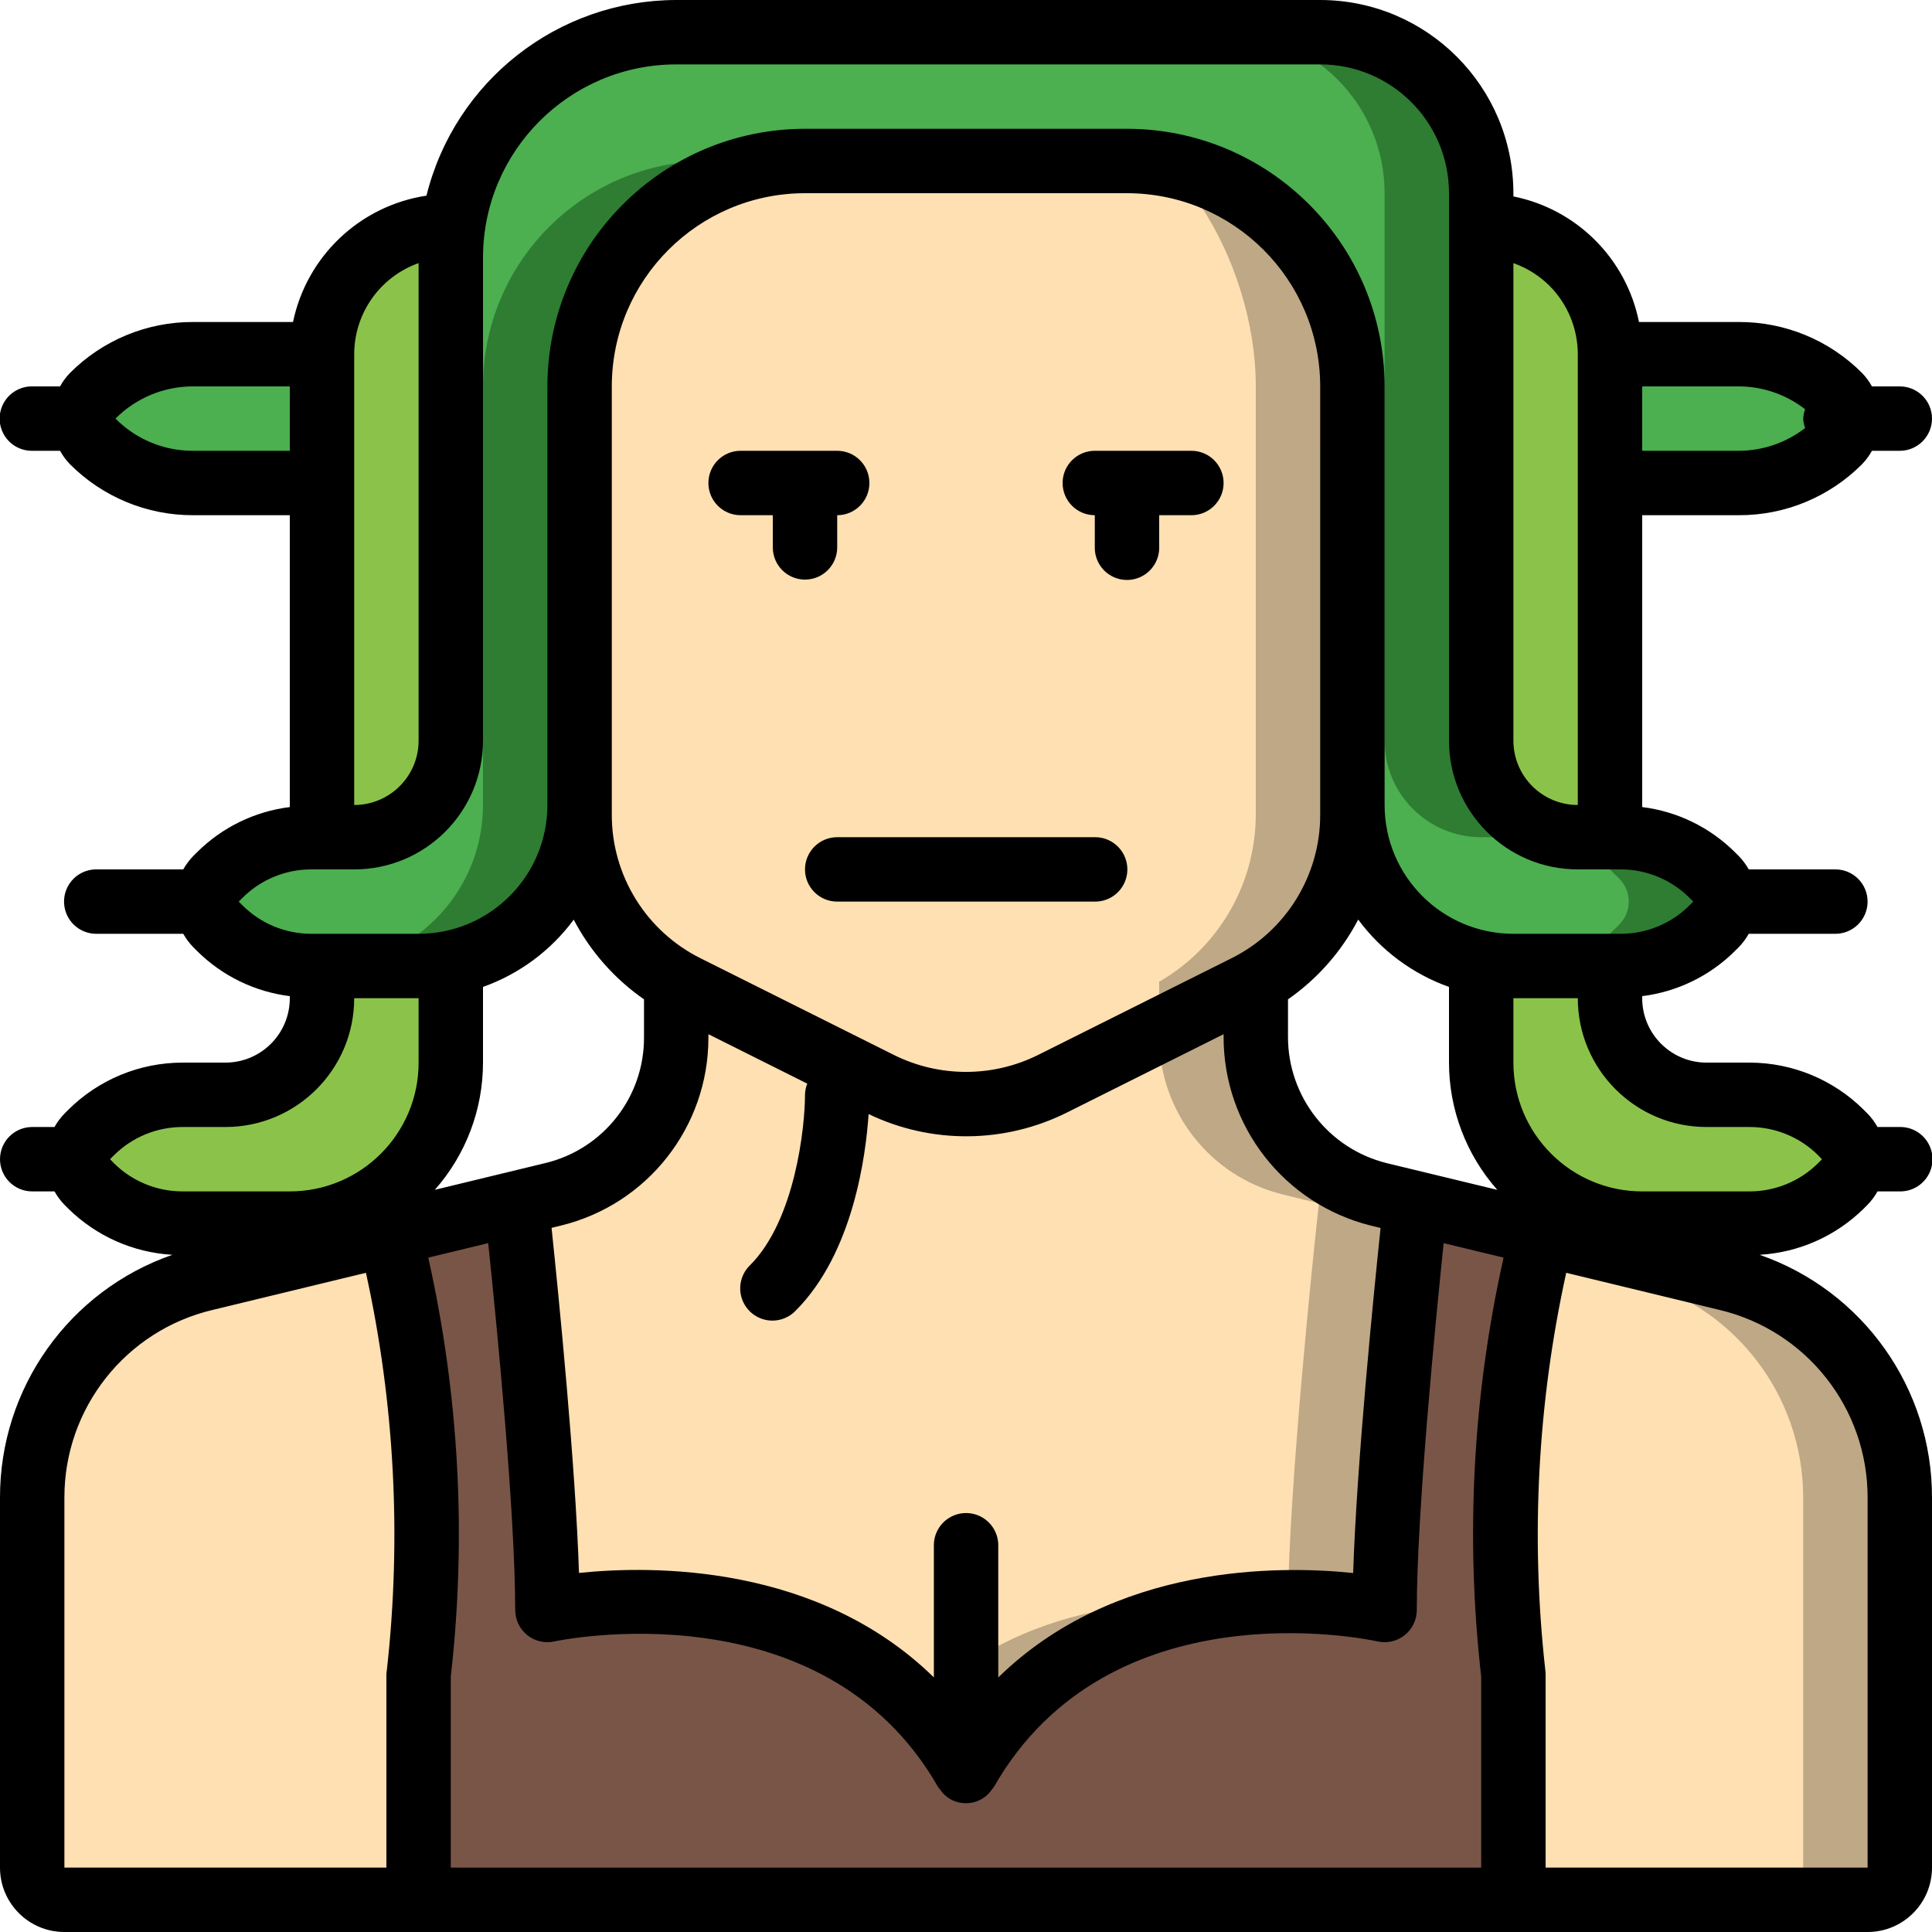
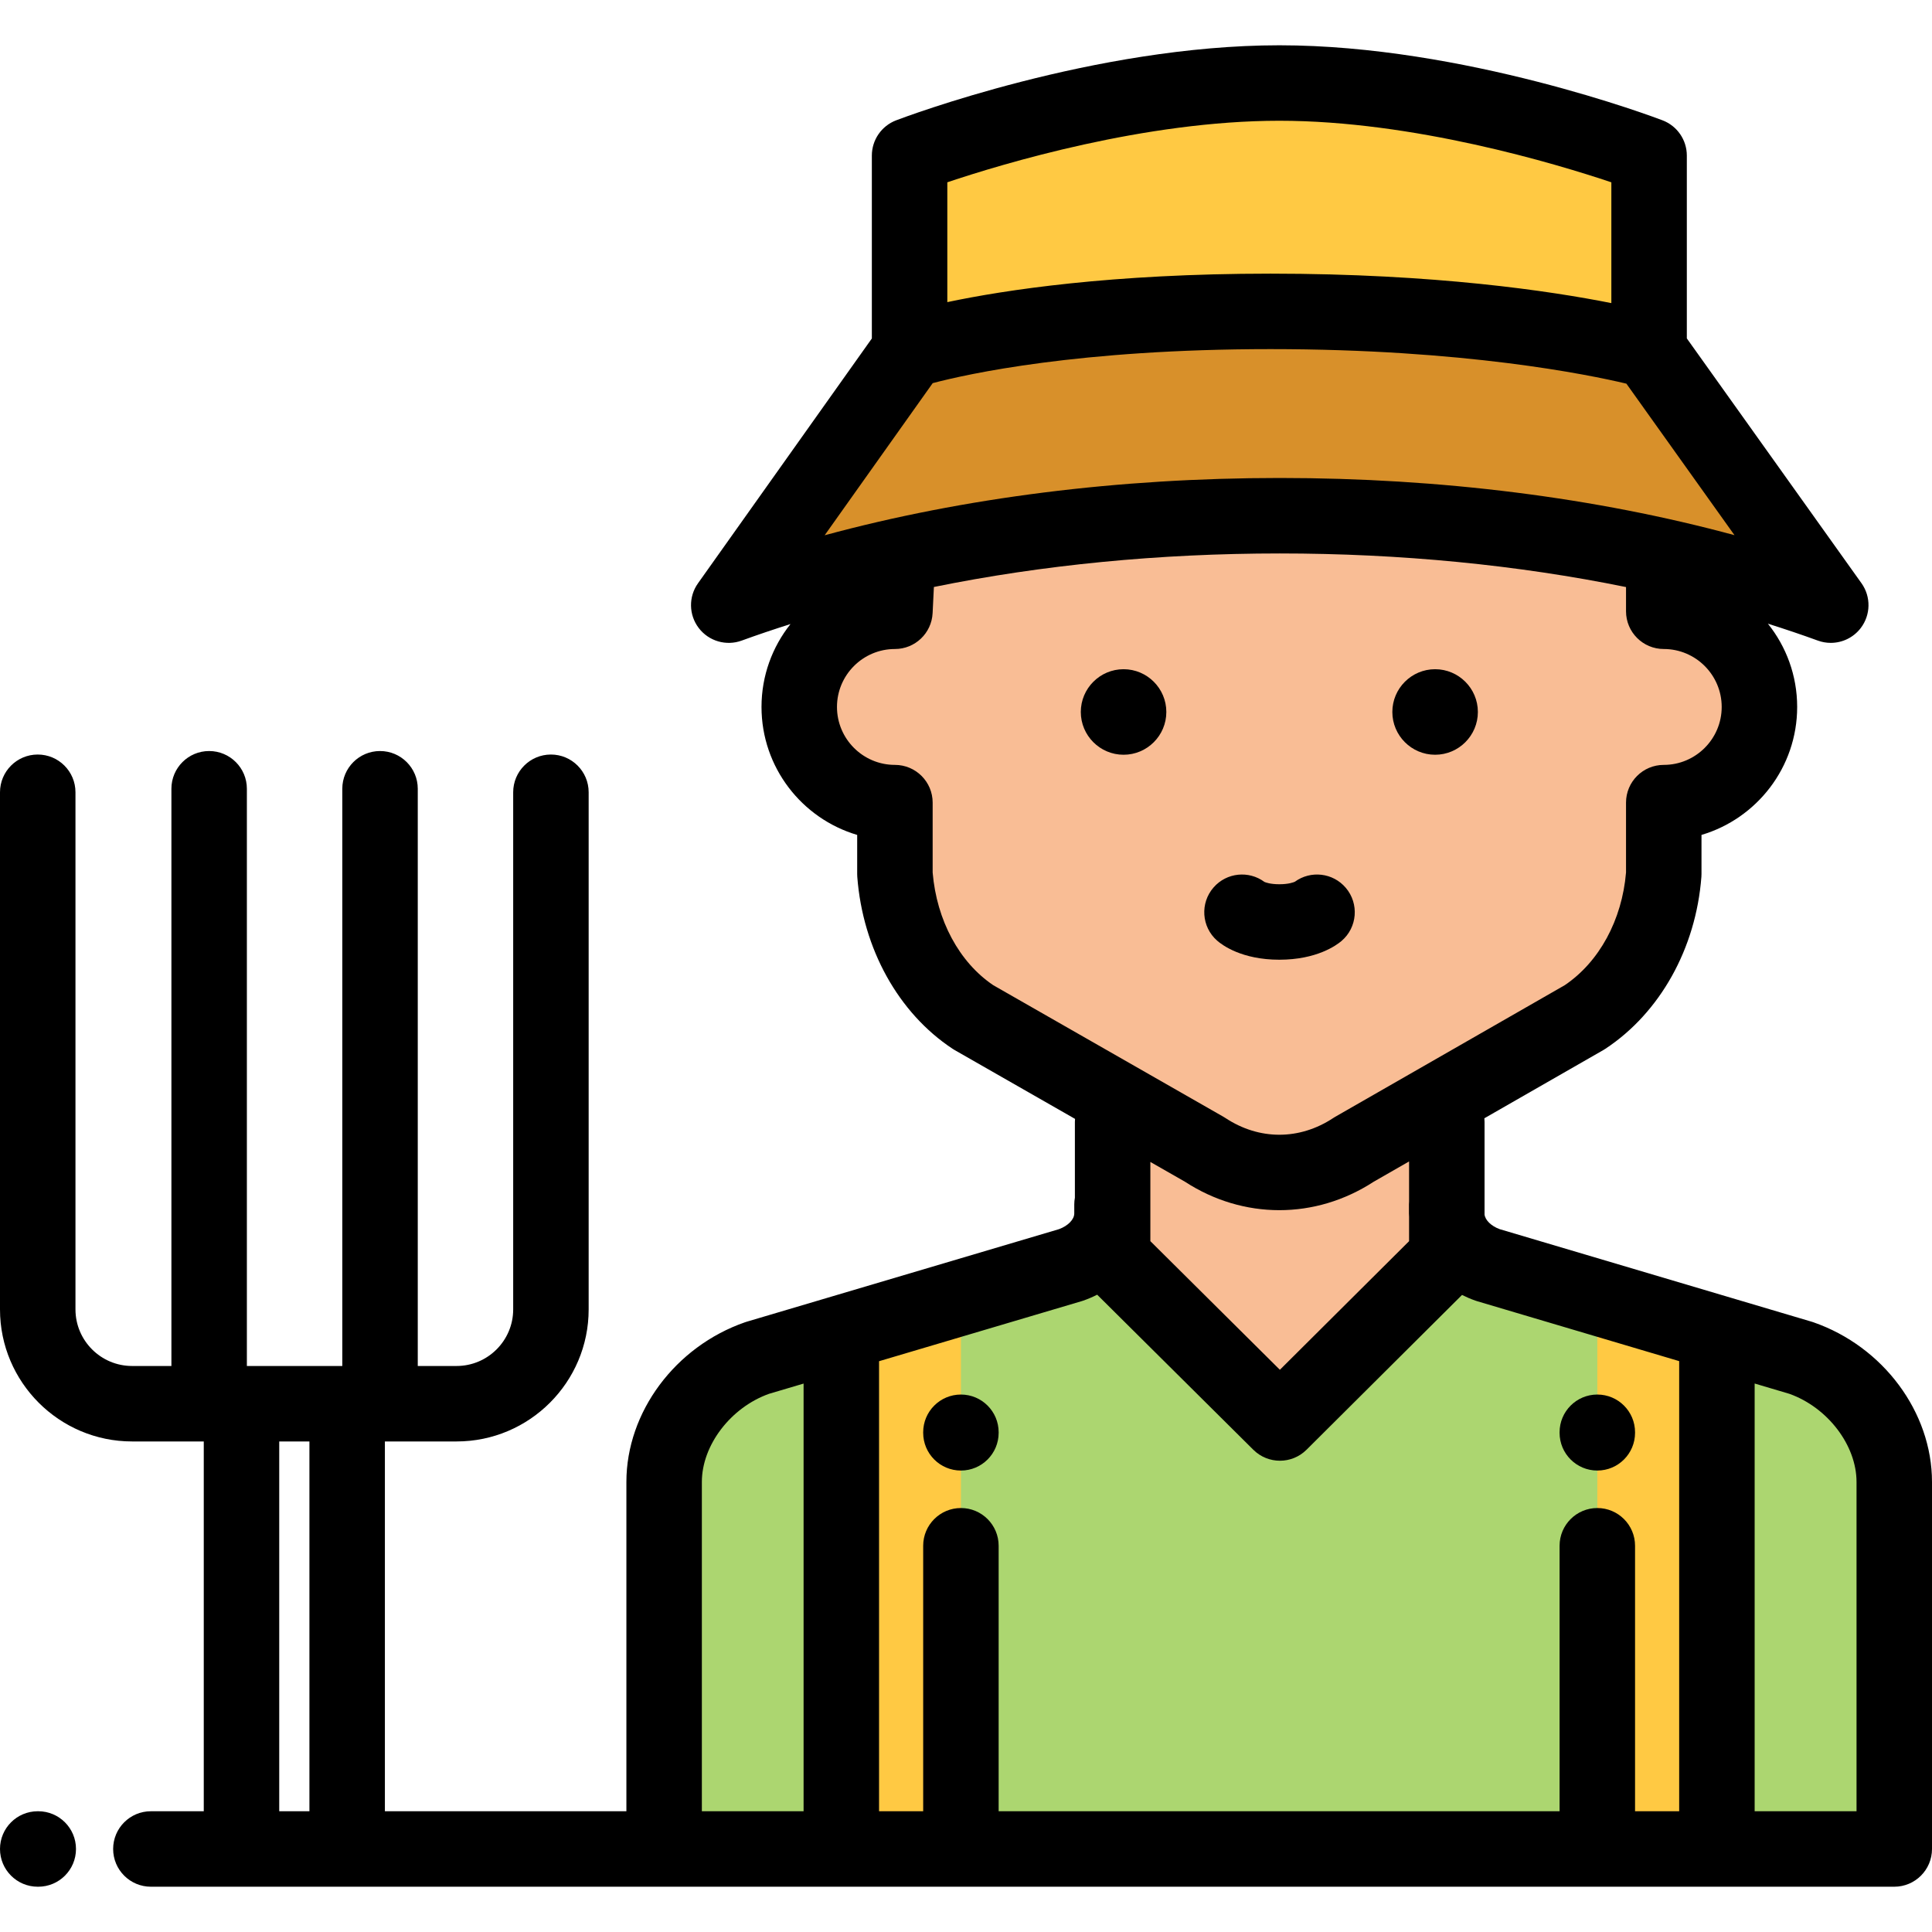
- <svg xmlns="http://www.w3.org/2000/svg" height="512pt" viewBox="0 0 512 512" width="512pt">
-   <path d="M89.602 128H51.199a37.562 37.562 0 0 1-26.625-11.008 8.659 8.659 0 0 1 0-12.117A37.562 37.562 0 0 1 51.2 93.867h38.403zm0 0M422.398 128h38.403a37.562 37.562 0 0 0 26.625-11.008 8.659 8.659 0 0 0 0-12.117A37.562 37.562 0 0 0 460.8 93.867h-38.403zm0 0" fill="#4caf50" />
-   <path d="M375.125 318.89c-1.621 14.848-8.191 77.739-8.191 107.778a129.078 129.078 0 0 0-25.602-2.219c-3.93-.004-7.863.196-11.773.598h-.172A90.526 90.526 0 0 0 256 469.332a83.97 83.97 0 0 0-12.8-17.152c-27.22-28.328-66.645-28.926-86.188-27.133h-.168c-3.953.332-7.883.875-11.778 1.621v-2.219c-.34-30.804-6.57-91.05-8.191-105.558l9.727-2.391c19.125-4.66 32.59-21.785 32.597-41.469V260.18h153.602v14.593c-.008 19.747 13.437 36.957 32.597 41.727l1.024.258zm0 0" fill="#bfa885" />
-   <path d="M369.066 172.8l23.47-113.066a34.101 34.101 0 0 1 24.148 9.985 34.095 34.095 0 0 1 9.984 24.148v170.668c0 14.137 11.46 25.598 25.598 25.598h11.437a34.134 34.134 0 0 1 24.149 9.984l1.023 1.024c3.328 3.355 3.328 8.765 0 12.117l-1.023 1.023a34.118 34.118 0 0 1-24.149 9.985H435.2c-23.562 0-42.664-19.102-42.664-42.664v-26.454zm0 0M119.465 255.148v26.454a42.655 42.655 0 0 1-12.496 30.168A42.648 42.648 0 0 1 76.8 324.266H48.297a34.118 34.118 0 0 1-24.149-9.985l-1.023-1.023c-3.328-3.352-3.328-8.762 0-12.117l1.023-1.024a34.134 34.134 0 0 1 24.149-9.984h11.437c14.137 0 25.598-11.461 25.598-25.598V93.867c0-18.851 15.285-34.133 34.133-34.133v8.532L135.109 192zm0 0" fill="#8bc34a" />
-   <path d="M119.465 448l-8.531 55.465H17.066a8.532 8.532 0 0 1-8.53-8.531v-98.047c-.005-27.59 18.91-51.586 45.737-58.028l48.895-11.863A534.179 534.179 0 0 1 119.465 448zm0 0" fill="#ffe0b2" />
-   <path d="M503.465 396.887v98.047c0 4.71-3.82 8.53-8.531 8.53h-93.868l-19.199-58.28s10.238-55.551 25.43-112.383c.512-1.965 1.023-3.84 1.535-5.805l8.106 1.965 40.789 9.898c26.828 6.442 45.742 30.438 45.738 58.028zm0 0M358.398 102.398v113.41a51.202 51.202 0 0 1-28.328 45.825l-51.199 25.597a50.762 50.762 0 0 1-35.672 3.672 43.211 43.211 0 0 1-10.07-3.672l-51.2-25.597a51.202 51.202 0 0 1-28.327-45.824V85.332c0-33.023 27.304-56.148 60.328-56.148h89.004c33.023 0 55.464 40.191 55.464 73.214zm0 0" fill="#bfa885" />
-   <path d="M332.8 102.398v113.41a51.205 51.205 0 0 1-28.331 45.825l-51.2 25.597a43.211 43.211 0 0 1-10.07 3.672 43.211 43.211 0 0 1-10.07-3.672l-51.2-25.597a51.202 51.202 0 0 1-28.327-45.824V85.332c0-33.023 27.304-56.148 60.328-56.148h63.402c33.027 0 55.469 40.191 55.469 73.214zm0 0" fill="#ffe0b2" />
-   <path d="M454.742 244.992l-1.023 1.024A34.136 34.136 0 0 1 429.566 256h-28.5c-23.562 0-42.668-19.102-42.668-42.668V102.398c0-32.988-26.742-59.73-59.73-59.73h-85.336c-32.988 0-59.73 26.742-59.73 59.73v110.934c0 23.566-19.106 42.668-42.668 42.668h-28.5a34.143 34.143 0 0 1-24.153-9.984l-1.023-1.024c-3.328-3.355-3.328-8.765 0-12.117l1.023-1.023a34.127 34.127 0 0 1 24.153-9.985h11.433c14.137 0 25.598-11.46 25.598-25.601v-128c0-32.989 26.746-59.73 59.734-59.73h170.668a42.648 42.648 0 0 1 30.168 12.495c8.004 8 12.5 18.852 12.5 30.168v145.067c0 14.14 11.461 25.601 25.598 25.601h11.433a34.12 34.12 0 0 1 24.153 9.985l1.023 1.023c3.328 3.352 3.328 8.762 0 12.117zm0 0" fill="#2e7d32" />
-   <path d="M349.527 318.89c-1.625 14.508-7.851 74.755-8.195 105.56v2.218a112.805 112.805 0 0 0-11.773-1.621h-.172c-19.543-1.793-58.965-1.195-86.188 27.133-27.219-28.328-66.644-28.926-86.187-27.133h-.168a114.048 114.048 0 0 0-11.778-.598c-.34-30.804-6.57-91.05-8.191-105.558l9.727-2.391c19.125-4.66 32.59-21.785 32.597-41.469V260.18h128v14.593c-.008 19.747 13.438 36.957 32.598 41.727l1.023.258zm0 0M477.867 396.887v98.047c0 4.71-3.82 8.53-8.535 8.53h-68.266l-19.199-58.28s10.238-55.551 25.43-112.383l24.832 6.058c26.828 6.442 45.738 30.438 45.738 58.028zm0 0" fill="#ffe0b2" />
-   <path d="M429.14 244.992l-1.023 1.024A34.134 34.134 0 0 1 403.97 256h-2.903c-23.562 0-42.668-19.102-42.668-42.668V102.398c0-32.988-26.742-59.73-59.73-59.73H187.734c-32.992 0-59.734 26.742-59.734 59.73v110.934C128 236.898 108.898 256 85.332 256h-2.898a34.143 34.143 0 0 1-24.153-9.984l-1.023-1.024c-3.328-3.355-3.328-8.765 0-12.117l1.023-1.023a34.127 34.127 0 0 1 24.153-9.985h11.433c14.137 0 25.598-11.46 25.598-25.601v-128c0-32.989 26.746-59.73 59.734-59.73h145.067c23.566 0 42.668 19.1 42.668 42.663v145.067c0 14.14 11.46 25.601 25.601 25.601h11.434a34.118 34.118 0 0 1 24.148 9.985l1.024 1.023c3.328 3.352 3.328 8.762 0 12.117zm0 0" fill="#4caf50" />
-   <path d="M401.066 443.734v59.73H110.934v-59.73a324.7 324.7 0 0 0-7.766-116.738l33.707-8.105c1.621 14.847 8.191 77.738 8.191 107.777 0 0 76.801-17.066 110.934 42.664 34.133-59.73 110.934-42.664 110.934-42.664 0-30.04 6.57-92.93 8.191-107.777l33.707 8.105a324.7 324.7 0 0 0-7.766 116.738zm0 0" fill="#795548" />
-   <path d="M460.8 136.535a45.857 45.857 0 0 0 32.657-13.512 16.548 16.548 0 0 0 2.629-3.558h7.379a8.533 8.533 0 1 0 0-17.067h-7.38a16.743 16.743 0 0 0-2.628-3.558 45.87 45.87 0 0 0-32.656-13.508h-26.453a42.483 42.483 0 0 0-33.282-33.277v-.856C401.04 22.934 378.133.027 349.867 0H179.2c-31.344.055-58.629 21.43-66.183 51.848a42.673 42.673 0 0 0-35.364 33.484H51.2A45.87 45.87 0 0 0 18.543 98.84a16.743 16.743 0 0 0-2.629 3.558H8.535a8.534 8.534 0 1 0 0 17.067h7.38a16.548 16.548 0 0 0 2.628 3.558 45.857 45.857 0 0 0 32.656 13.512h25.602v77.344a42.22 42.22 0 0 0-24.559 11.95l-1.043 1.038a17.122 17.122 0 0 0-2.637 3.531h-22.96a8.534 8.534 0 1 0 0 17.067h22.96A17.042 17.042 0 0 0 51.2 251l1.043 1.04a42.22 42.22 0 0 0 24.559 11.948v.547c0 9.426-7.64 17.067-17.067 17.067H48.297a42.95 42.95 0 0 0-30.18 12.484l-1.023 1.023a16.634 16.634 0 0 0-2.649 3.559h-5.91a8.533 8.533 0 1 0 0 17.066h5.91a16.732 16.732 0 0 0 2.649 3.559l1.023 1.023a42.811 42.811 0 0 0 27.563 12.22C18.293 342.054-.05 367.89 0 396.885v98.048C0 504.359 7.64 512 17.066 512h477.868c9.425 0 17.066-7.64 17.066-17.066v-98.047c.05-28.996-18.29-54.832-45.68-64.352a42.811 42.811 0 0 0 27.563-12.219l1.023-1.023a16.732 16.732 0 0 0 2.649-3.559h5.91a8.534 8.534 0 1 0 0-17.066h-5.91a16.634 16.634 0 0 0-2.649-3.559l-1.023-1.023a42.95 42.95 0 0 0-30.18-12.484h-11.437c-9.426 0-17.067-7.641-17.067-17.067v-.547a42.22 42.22 0 0 0 24.559-11.949L460.8 251a17.042 17.042 0 0 0 2.636-3.535h22.961a8.533 8.533 0 1 0 0-17.067h-22.96a17.122 17.122 0 0 0-2.637-3.53l-1.043-1.04a42.22 42.22 0 0 0-24.559-11.95v-77.343zm17.571-28.078a8.271 8.271 0 0 0-.504 2.477c.04.855.211 1.703.504 2.507a28.817 28.817 0 0 1-17.57 6.024h-25.602v-17.067h25.602a28.672 28.672 0 0 1 17.57 6.059zm-67.766-32.75a25.748 25.748 0 0 1 7.528 18.16v119.465c-9.426 0-17.067-7.64-17.067-17.066V69.726a25.923 25.923 0 0 1 9.54 5.981zm-299.671-5.98v126.539c0 9.425-7.641 17.066-17.067 17.066V93.867a25.648 25.648 0 0 1 17.067-24.14zm-59.735 49.738a28.743 28.743 0 0 1-20.59-8.531 28.934 28.934 0 0 1 20.59-8.536h25.602v17.067zM29.16 307.199l1.024-1.023a25.79 25.79 0 0 1 18.113-7.508h11.437c18.852 0 34.133-15.285 34.133-34.133h17.067v17.067c0 18.851-15.282 34.132-34.133 34.132H48.297a25.798 25.798 0 0 1-18.113-7.484zm122.88-63.48a59.171 59.171 0 0 0 18.628 21.12v10.192c.004 15.746-10.766 29.453-26.07 33.176l-29.364 7.11A50.92 50.92 0 0 0 128 281.601v-20.055a51.334 51.334 0 0 0 24.062-17.852zM384 261.547v20.055a50.92 50.92 0 0 0 12.8 33.722l-28.26-6.828-1.044-.254c-15.379-3.812-26.176-17.625-26.164-33.469v-9.933a59.208 59.208 0 0 0 18.606-21.145A51.334 51.334 0 0 0 384 261.547zm8.535 182.765v50.622h-273.07v-50.622a334.537 334.537 0 0 0-5.973-111.027l15.883-3.84c2.277 21.555 7.16 71.563 7.16 97.223a8.535 8.535 0 0 0 3.192 6.656 8.539 8.539 0 0 0 7.191 1.672c.7-.156 71.016-15.098 101.676 38.57.308.407.617.809.93 1.211a8.466 8.466 0 0 0 2.234 1.965c.648.371 1.34.656 2.058.852.711.183 1.446.277 2.184.273.73 0 1.46-.094 2.168-.281a8.53 8.53 0 0 0 2.055-.856 8.399 8.399 0 0 0 2.238-1.96l.93-1.211c30.547-53.446 98.797-39.204 101.691-38.563a8.539 8.539 0 0 0 7.191-1.672 8.535 8.535 0 0 0 3.192-6.656c0-25.66 4.883-75.668 7.117-97.223l15.883 3.84a334.534 334.534 0 0 0-5.93 111.027zm-204.8-169.28v-.958l26.195 13.098a8.444 8.444 0 0 0-.598 2.96c0 8.536-2.617 33.223-14.566 45.169a8.528 8.528 0 0 0-2.325 8.297 8.535 8.535 0 0 0 6.094 6.097 8.536 8.536 0 0 0 8.297-2.328c15.309-15.308 18.629-41.199 19.356-52.129a59.74 59.74 0 0 0 52.523-.386l41.555-20.778v.7c-.032 23.667 16.074 44.308 39.043 50.03l2.558.614c-1.894 18.082-6.324 62.559-7.27 91.453-19.628-2.058-63.32-2.383-94.046 27.672v-34.941a8.534 8.534 0 1 0-17.067 0v34.925c-30.718-30.054-74.437-29.722-94.046-27.683-.946-28.895-5.375-73.387-7.27-91.45l2.484-.605c22.942-5.59 39.086-26.144 39.082-49.758zm162.132-61.7v2.492a42.432 42.432 0 0 1-23.586 38.16l-51.199 25.602a42.883 42.883 0 0 1-38.164 0l-51.2-25.602a42.432 42.432 0 0 1-23.585-38.16V102.398c.027-28.261 22.933-51.171 51.199-51.199h85.336c28.266.028 51.172 22.938 51.2 51.2zm-332.8 183.555c-.036-23.676 16.214-44.27 39.253-49.735l40.66-9.847a323.33 323.33 0 0 1 5.547 105.226c-.07.395-.113.797-.129 1.203v51.2H17.066zm477.867 0v98.047h-85.332v-51.2a8.27 8.27 0 0 0-.086-1.203 323.33 323.33 0 0 1 5.547-105.226l40.667 9.847c23.016 5.489 39.243 26.075 39.204 49.735zm-42.668-98.219h11.437a25.781 25.781 0 0 1 18.113 7.484l1.024 1.075-1.024 1.023a25.798 25.798 0 0 1-18.113 7.484H435.2c-18.851 0-34.133-15.28-34.133-34.132v-17.067h17.067c0 18.848 15.281 34.133 34.133 34.133zm-3.532-59.734l-1.043 1.039a25.738 25.738 0 0 1-18.097 7.492h-28.528c-18.851 0-34.132-15.281-34.132-34.133V102.398c-.043-37.683-30.582-68.222-68.266-68.265h-85.336c-37.684.043-68.223 30.582-68.266 68.265v110.934c0 18.852-15.28 34.133-34.132 34.133H82.406a25.738 25.738 0 0 1-18.097-7.492l-1.043-1.04 1.043-1.042a25.772 25.772 0 0 1 18.097-7.493h11.461c18.852 0 34.133-15.28 34.133-34.132v-128c.027-28.266 22.934-51.172 51.2-51.2h170.667C368.72 17.066 384 32.348 384 51.2v145.067c0 18.851 15.281 34.132 34.133 34.132h11.46c6.786.02 13.29 2.711 18.098 7.493zm0 0" />
-   <path d="M221.867 145.066v-8.53c4.711 0 8.531-3.821 8.531-8.536 0-4.71-3.82-8.535-8.53-8.535h-25.602c-4.711 0-8.532 3.824-8.532 8.535a8.533 8.533 0 0 0 8.532 8.535h8.535v8.531a8.533 8.533 0 1 0 17.066 0zm0 0M290.133 221.867h-68.266a8.533 8.533 0 1 0 0 17.067h68.266a8.534 8.534 0 1 0 0-17.067zm0 0M315.734 119.465h-25.601c-4.711 0-8.531 3.824-8.531 8.535a8.533 8.533 0 0 0 8.53 8.535v8.531a8.534 8.534 0 1 0 17.067 0v-8.53h8.535c4.711 0 8.532-3.821 8.532-8.536 0-4.71-3.82-8.535-8.532-8.535zm0 0" />
+ <svg xmlns="http://www.w3.org/2000/svg" version="1.1" id="Capa_1" x="0px" y="0px" viewBox="0 0 512 512" style="enable-background:new 0 0 512 512;" xml:space="preserve">
+   <path style="fill:#FFC943;" d="M437.025,92.887V41.231c0,0-50.368-19.231-97.988-19.231S241.05,41.231,241.05,41.231v51.528h0.402  c-0.264,0.082-0.402,0.128-0.402,0.128l-47.922,67.482c40.76-14.887,91.29-23.699,146.021-23.699  c54.73,0,105.261,8.813,146.021,23.699L437.025,92.887z" />
+   <path style="fill:#F9BD95;" d="M237.561,153.901l-0.398,8.093c-14.003,0-25.355,11.352-25.355,25.355  c0,14.003,11.352,25.355,25.355,25.355v18.929c1.22,15.964,9.005,30.177,20.792,37.961l61.294,35.04  c12.308,8.128,27.272,8.128,39.58,0l61.11-35.04c11.788-7.784,19.754-21.997,20.975-37.961v-18.929  c14.003,0,25.355-11.352,25.355-25.355c0-14.003-11.352-25.355-25.355-25.355v-8.093L339.149,136.67L237.561,153.901z" />
+   <path style="fill:#ACD670;" d="M176,483.248v-90.515c0-13.526,9.744-27.666,24.703-32.868l83.074-24.624  c6.61-2.299,10.915-7.689,10.915-13.666v-2.412h88.69v2.412c0,5.976,4.305,11.368,10.915,13.666l82.999,24.624  C492.255,365.066,502,379.207,502,392.732v90.515L176,483.248L176,483.248z" />
+   <g>
+     <rect x="222.96" y="343.87" style="fill:#FFC943;" width="31.694" height="146.22" />
+     <rect x="423.31" y="343.87" style="fill:#FFC943;" width="31.694" height="146.22" />
+   </g>
+   <polygon style="fill:#F9BD95;" points="383.42,297.333 383.42,333.078 339.193,377.107 339.192,377.107 294.858,333.078   294.858,297.333 " />
+   <path style="fill:#D8902A;" d="M485.17,160.369l-48.144-67.482c0,0-35.803-10.369-100.325-10.369S241.05,92.887,241.05,92.887  l-47.922,67.482c40.76-14.887,91.29-23.699,146.021-23.699C393.879,136.67,444.41,145.483,485.17,160.369z" />
+   <path d="M10.138,480H10c-5.522,0-10,4.477-10,10s4.478,10,10,10h0.138c5.522,0,10-4.477,10-10S15.66,480,10.138,480z" />
+   <path d="M512,392.732c0-18.48-12.92-35.88-31.419-42.313c-0.146-0.05-0.292-0.098-0.439-0.142l-82.738-24.547  c-2.23-0.826-3.796-2.364-3.983-3.861v-24.536c0-0.33-0.018-0.656-0.049-0.978l31.542-18.086c0.182-0.104,0.36-0.215,0.536-0.331  c14.477-9.561,23.985-26.586,25.435-45.543c0.02-0.254,0.029-0.508,0.029-0.763v-10.37c14.64-4.325,25.354-17.892,25.354-33.915  c0-8.341-2.908-16.013-7.757-22.066c4.485,1.421,8.91,2.902,13.229,4.479c1.122,0.41,2.281,0.607,3.429,0.607  c3.06,0,6.028-1.407,7.959-3.943c2.654-3.487,2.729-8.297,0.184-11.865l-46.285-64.876V41.231c0-4.146-2.559-7.863-6.433-9.342  C438.466,31.077,387.94,12,339.038,12s-99.429,19.077-101.556,19.889c-3.873,1.479-6.433,5.196-6.433,9.342v48.467l-46.075,64.882  c-2.535,3.57-2.453,8.375,0.203,11.855c2.656,3.482,7.269,4.83,11.381,3.328c4.223-1.542,8.549-2.991,12.932-4.384  c-4.804,6.038-7.683,13.673-7.683,21.97c0,16.023,10.715,29.591,25.355,33.915v10.37c0,0.254,0.01,0.508,0.029,0.762  c1.454,19.037,10.895,36.063,25.252,45.544c0.179,0.118,0.361,0.23,0.548,0.337l31.906,18.24c-0.021,0.27-0.041,0.541-0.041,0.817  v20.07c-0.102,0.572-0.164,1.158-0.164,1.759v2.412c0,1.585-1.645,3.276-4.021,4.156l-82.811,24.546  c-0.148,0.044-0.297,0.092-0.443,0.143C178.92,356.852,166,374.252,166,392.732V480h-64v-98h19c19.299,0,35-15.701,35-35V209.958  c0-5.523-4.478-10-10-10s-10,4.477-10,10V347c0,8.271-6.729,15-15,15h-10.287V209.031c0-5.523-4.478-10-10-10s-10,4.477-10,10V362  H65.425V209.031c0-5.523-4.478-10-10-10s-10,4.477-10,10V362H35c-8.271,0-15-6.729-15-15V209.958c0-5.523-4.478-10-10-10  s-10,4.477-10,10V347c0,19.299,15.701,35,35,35h19v98H39.985c-5.522,0-10,4.477-10,10s4.478,10,10,10H502c5.522,0,10-4.477,10-10  C512,488.813,512,392.732,512,392.732z M492,392.732V480h-27V366.646l9.213,2.733C484.367,373.007,492,383.009,492,392.732z   M339.038,32c35.486,0,73.23,11.364,87.987,16.315v32.011c-16.019-3.191-46.719-7.808-90.324-7.808  c-42.198,0-70.506,4.345-85.651,7.548V48.31C265.792,43.357,303.475,32,339.038,32z M247.175,101.534  c9.055-2.393,38.72-9.016,89.526-9.016c51.354,0,84.291,6.768,94.308,9.154l28.646,40.153  c-36.776-9.957-77.852-15.156-120.507-15.156c-42.694,0-83.803,5.208-120.605,15.183L247.175,101.534z M247.163,231.235v-18.531  c0-5.523-4.478-10-10-10c-8.467,0-15.355-6.888-15.355-15.355s6.889-15.355,15.355-15.355c5.332,0,9.727-4.184,9.988-9.509  l0.34-6.928c28.736-5.85,59.697-8.887,91.657-8.887c32,0,62.998,3.044,91.765,8.908v6.416c0,5.523,4.478,10,10,10  c8.467,0,15.354,6.888,15.354,15.355s-6.888,15.355-15.354,15.355c-5.522,0-10,4.477-10,10v18.529  c-1.06,12.582-7.106,23.697-16.241,29.854l-60.818,34.872c-0.182,0.105-0.361,0.215-0.536,0.331c-8.942,5.905-19.617,5.904-28.558,0  c-0.179-0.118-0.361-0.231-0.548-0.337l-60.995-34.869C254.203,255.003,248.227,243.889,247.163,231.235z M314.022,313.165  c7.731,5.03,16.373,7.543,25.017,7.543c8.645,0,17.289-2.515,25.021-7.547l9.359-5.366v10.633c-0.018,0.244-0.037,0.487-0.037,0.735  v2.412c0,0.298,0.025,0.591,0.037,0.886v6.463l-34.236,34.082l-34.326-34.089v-20.99L314.022,313.165z M286.619,344.828  c0.149-0.044,0.297-0.092,0.443-0.143c1.292-0.449,2.525-0.98,3.701-1.578l41.382,41.095c1.95,1.937,4.498,2.904,7.047,2.904  c2.552,0,5.104-0.971,7.055-2.913l41.206-41.02c1.135,0.569,2.319,1.08,3.561,1.512c0.146,0.051,0.292,0.098,0.439,0.142  L445,360.713V480h-11.694v-70.355c0-5.523-4.478-10-10-10s-10,4.477-10,10V480H264.652v-70.355c0-5.523-4.478-10-10-10  s-10,4.477-10,10V480h-11.694V360.734L286.619,344.828z M186,392.732c0-9.723,7.632-19.725,17.787-23.352l9.171-2.718V480H186  V392.732z M74,480v-98h8v98H74z" />
+   <path d="M380.319,200.015c6.249,0,11.333-5.084,11.333-11.333s-5.084-11.333-11.333-11.333s-11.333,5.084-11.333,11.333  S374.07,200.015,380.319,200.015z" />
+   <path d="M297.757,177.349c-6.249,0-11.333,5.084-11.333,11.333s5.084,11.333,11.333,11.333s11.333-5.084,11.333-11.333  S304.006,177.349,297.757,177.349z" />
+   <path d="M254.652,389.709c5.522,0,10-4.477,10-10v-0.141c0-5.523-4.478-10-10-10s-10,4.477-10,10v0.141  C244.652,385.232,249.13,389.709,254.652,389.709z" />
+   <path d="M423.306,389.709c5.522,0,10-4.477,10-10v-0.141c0-5.523-4.478-10-10-10s-10,4.477-10,10v0.141  C413.306,385.232,417.783,389.709,423.306,389.709z" />
+   <path d="M355.507,249.376c4.208-3.578,4.719-9.889,1.141-14.096c-3.409-4.012-9.307-4.663-13.496-1.613  c-0.333,0.153-1.634,0.667-4.113,0.667c-2.373,0-3.617-0.469-3.956-0.62c-4.14-3.063-10.002-2.49-13.457,1.448  c-3.644,4.151-3.231,10.469,0.919,14.112c1.353,1.187,6.539,5.06,16.494,5.06C348.909,254.333,354.14,250.539,355.507,249.376z" />
+   <g>
+ </g>
+   <g>
+ </g>
+   <g>
+ </g>
+   <g>
+ </g>
+   <g>
+ </g>
+   <g>
+ </g>
+   <g>
+ </g>
+   <g>
+ </g>
+   <g>
+ </g>
+   <g>
+ </g>
+   <g>
+ </g>
+   <g>
+ </g>
+   <g>
+ </g>
+   <g>
+ </g>
+   <g>
+ </g>
</svg>
